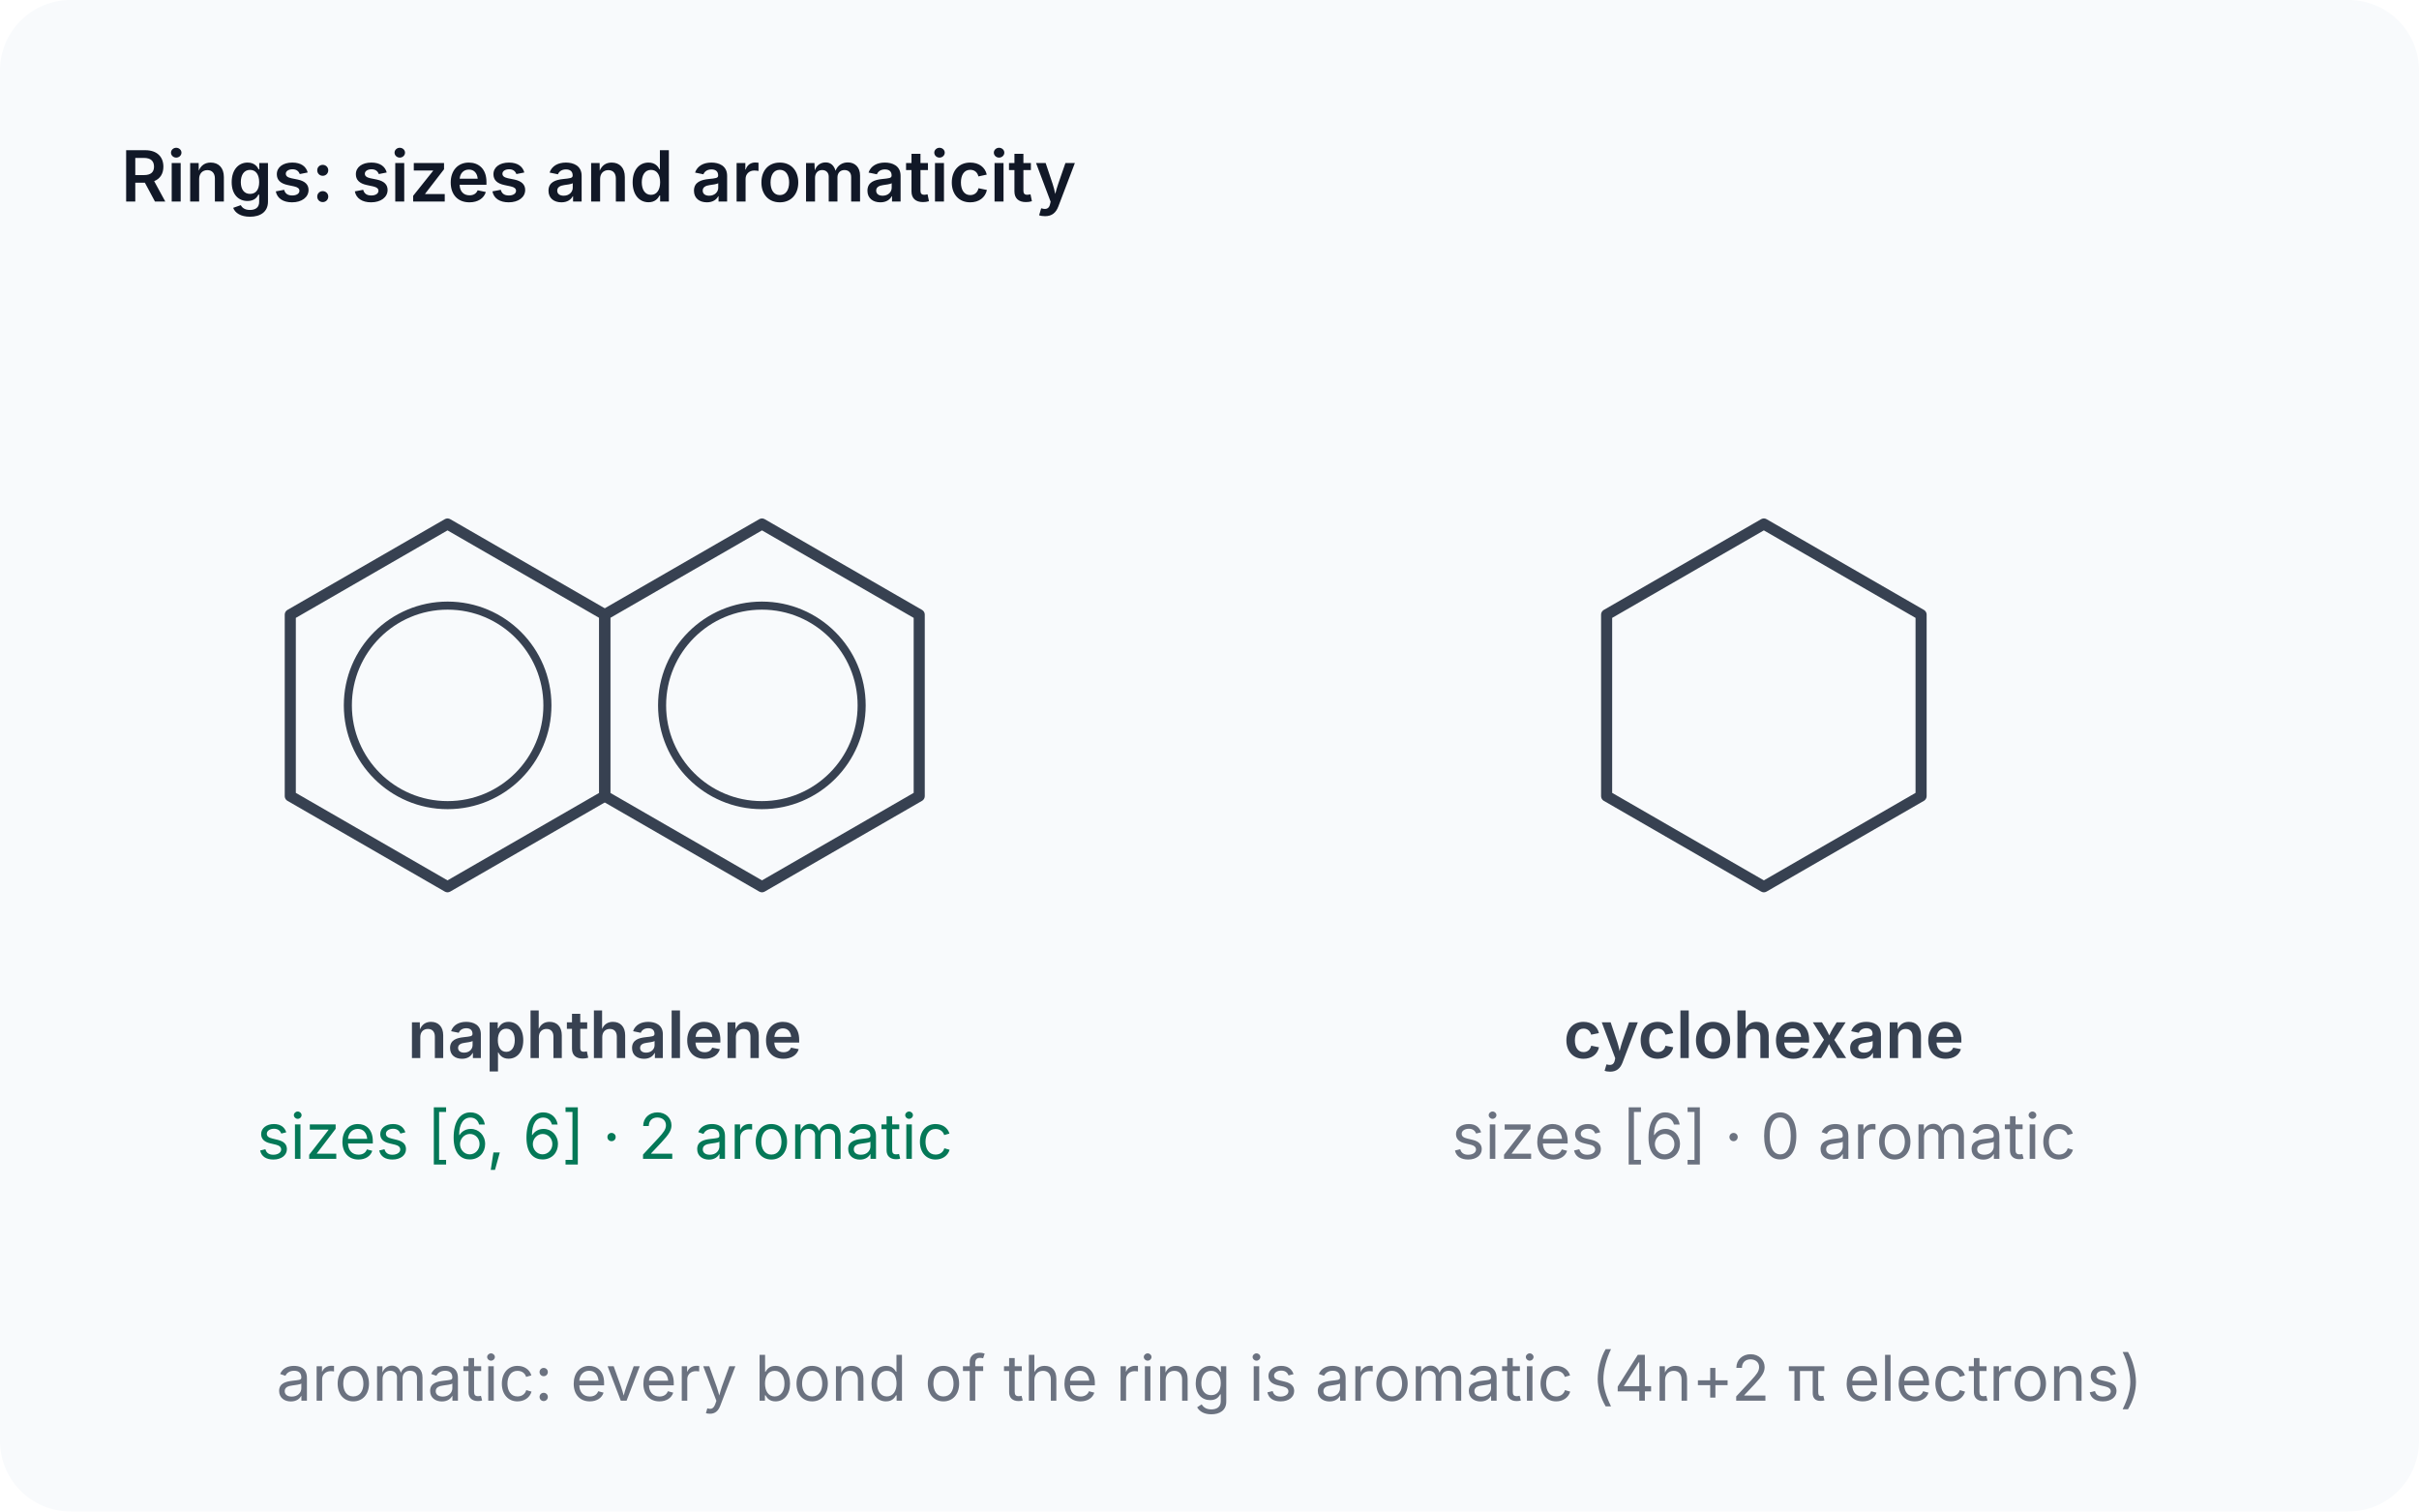
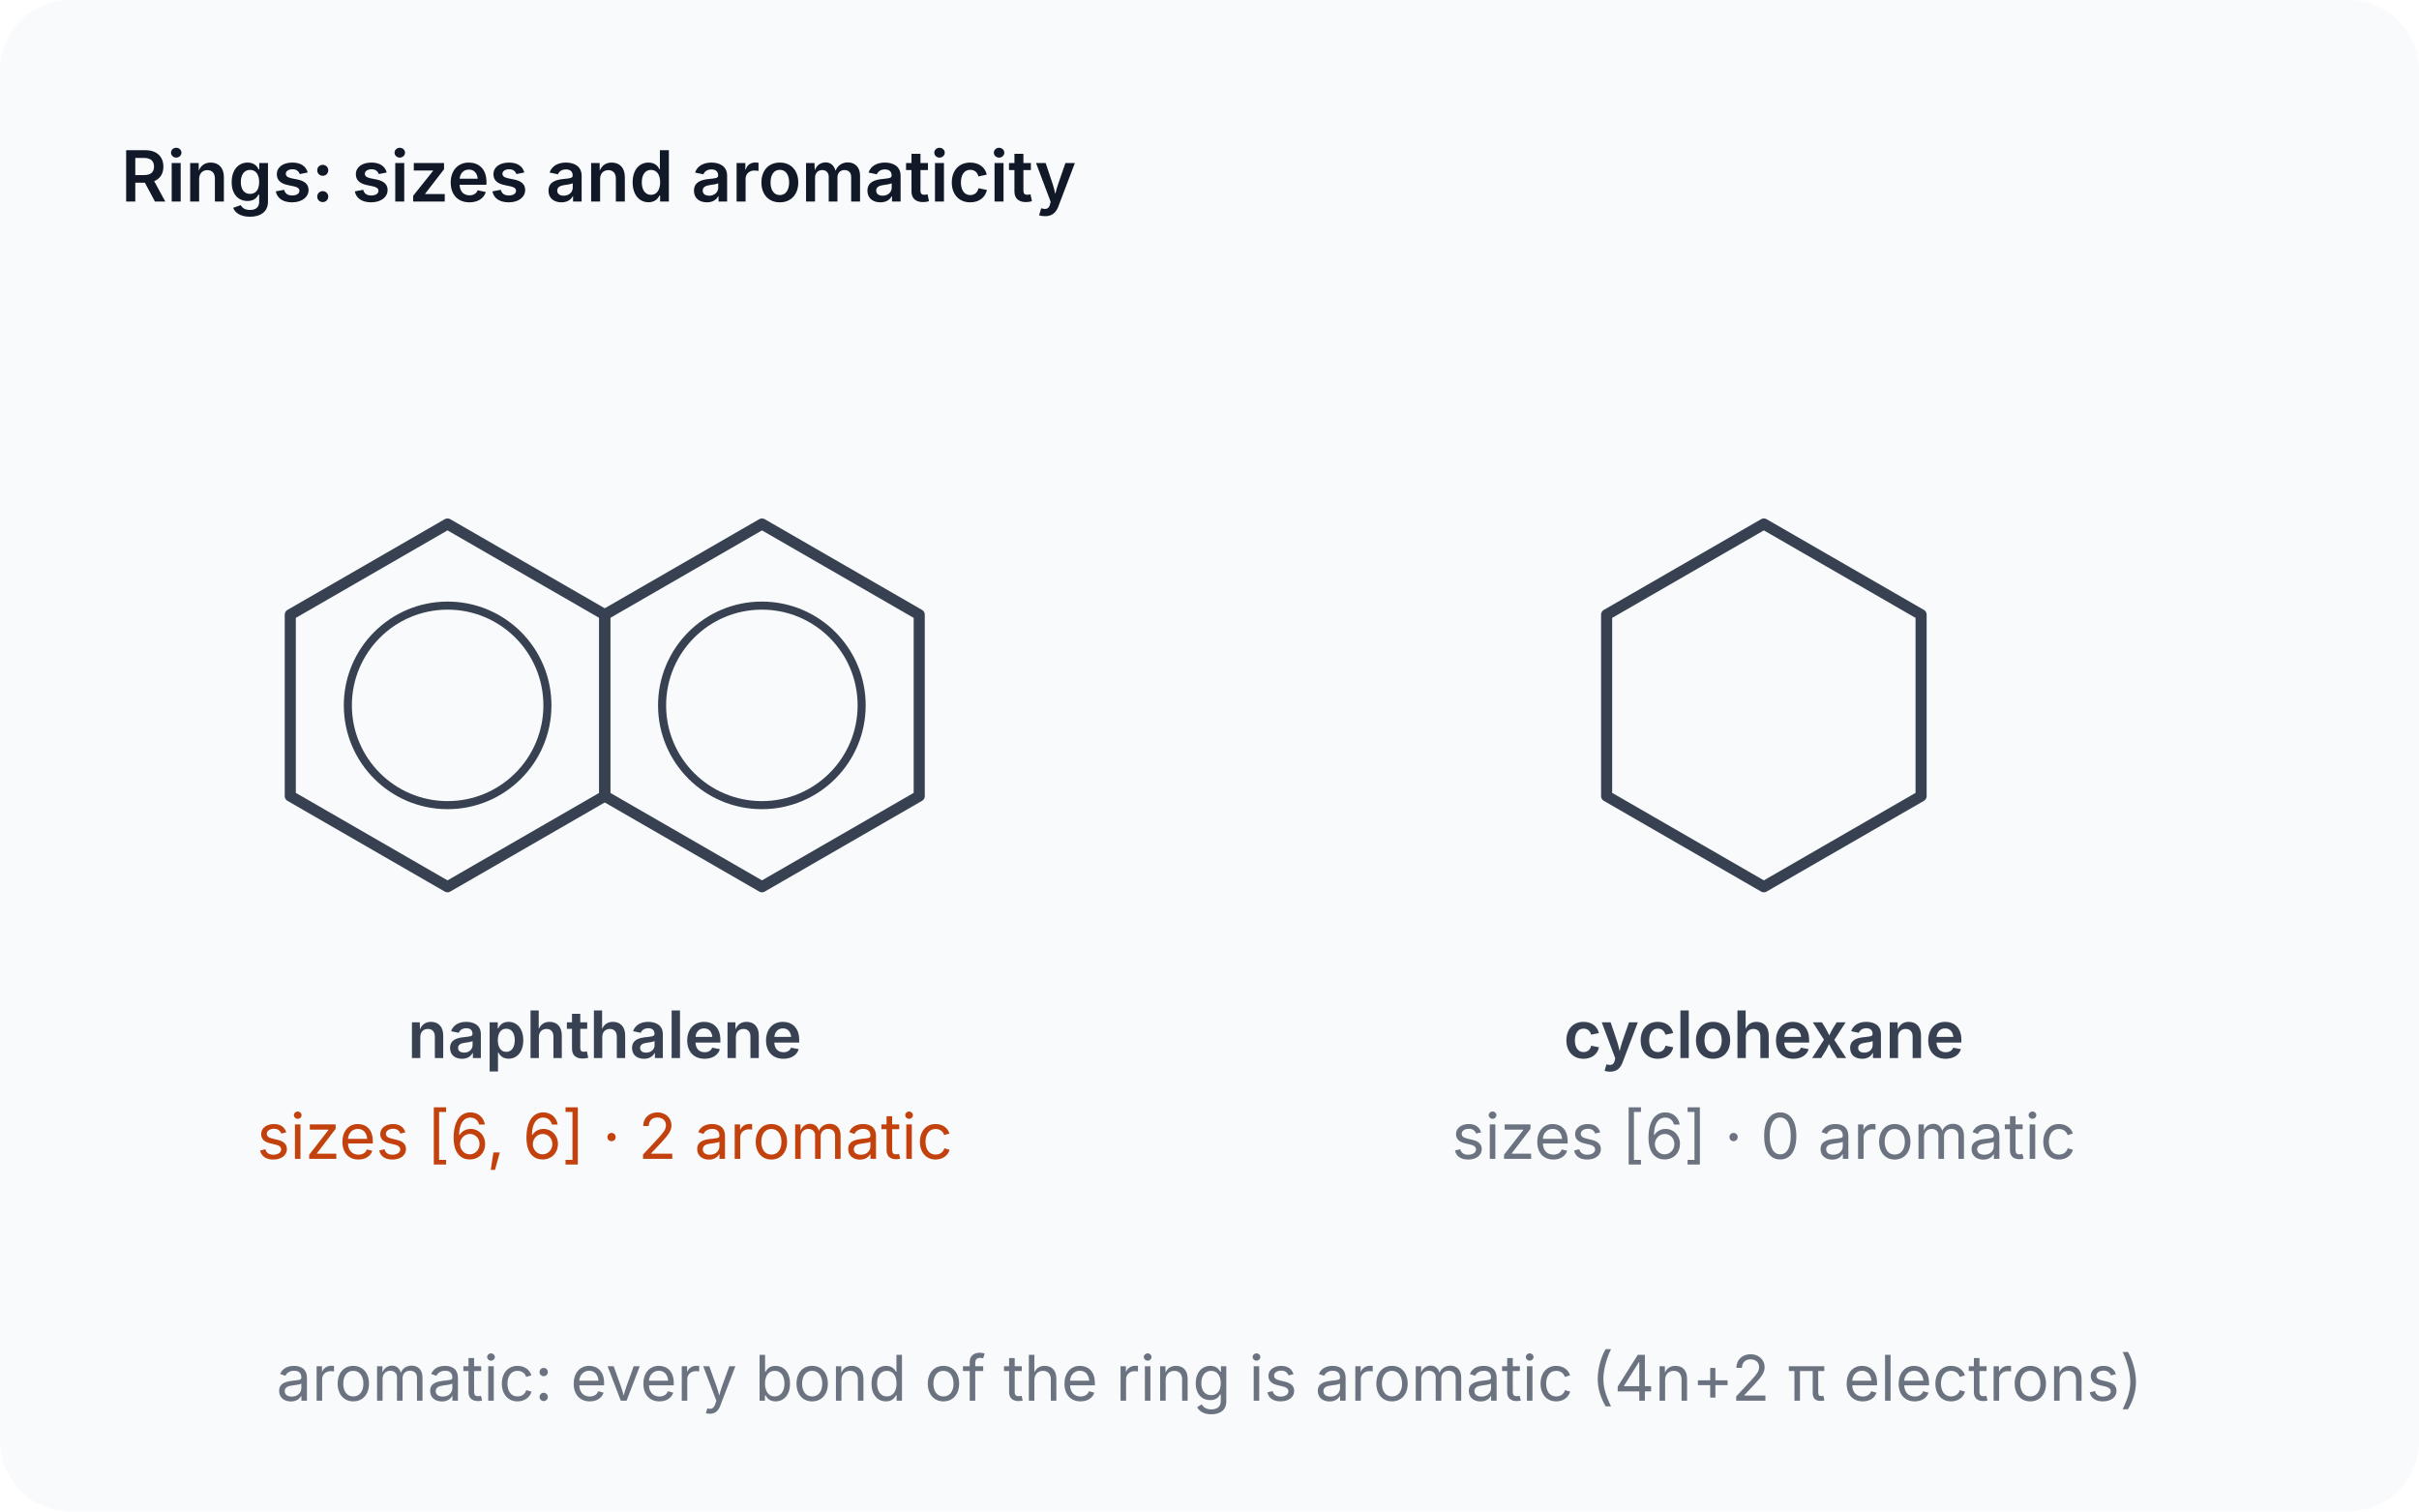
<svg xmlns="http://www.w3.org/2000/svg" viewBox="0 0 480 300" width="480" height="300" role="img">
  <rect x="0" y="0" width="480" height="300" rx="14" fill="#f8fafc" stroke="none" stroke-width="1.5" />
  <text x="24" y="40" font-size="14" fill="#111827" font-family="ui-sans-serif,system-ui,-apple-system,Segoe UI,sans-serif" text-anchor="start" font-weight="600">Rings: sizes and aromaticity</text>
  <path d="M88.8,104.0 L120.0,122.0 L120.0,158.0 L88.8,176.0 L57.6,158.0 L57.6,122.0 Z" fill="none" stroke="#374151" stroke-width="2.2" stroke-linecap="round" stroke-linejoin="round" />
  <circle cx="88.823" cy="140" r="19.8" fill="none" stroke="#374151" stroke-width="1.6" />
  <path d="M151.2,104.0 L182.4,122.0 L182.4,158.0 L151.2,176.0 L120.0,158.0 L120.0,122.0 Z" fill="none" stroke="#374151" stroke-width="2.2" stroke-linecap="round" stroke-linejoin="round" />
  <circle cx="151.177" cy="140" r="19.8" fill="none" stroke="#374151" stroke-width="1.6" />
  <text x="120" y="210" font-size="13" fill="#374151" font-family="ui-sans-serif,system-ui,-apple-system,Segoe UI,sans-serif" text-anchor="middle" font-weight="600">naphthalene</text>
-   <text x="120" y="230" font-size="12.5" fill="#047857" font-family="ui-sans-serif,system-ui,-apple-system,Segoe UI,sans-serif" text-anchor="middle" font-weight="normal">sizes [6, 6] · 2 aromatic</text>
+   <text x="120" y="230" font-size="12.5" fill="#c2410c" font-family="ui-sans-serif,system-ui,-apple-system,Segoe UI,sans-serif" text-anchor="middle" font-weight="normal">sizes [6, 6] · 2 aromatic</text>
  <path d="M350.0,104.0 L381.2,122.0 L381.2,158.0 L350.0,176.0 L318.8,158.0 L318.8,122.0 Z" fill="none" stroke="#374151" stroke-width="2.2" stroke-linecap="round" stroke-linejoin="round" />
  <text x="350" y="210" font-size="13" fill="#374151" font-family="ui-sans-serif,system-ui,-apple-system,Segoe UI,sans-serif" text-anchor="middle" font-weight="600">cyclohexane</text>
  <text x="350" y="230" font-size="12.5" fill="#6b7280" font-family="ui-sans-serif,system-ui,-apple-system,Segoe UI,sans-serif" text-anchor="middle" font-weight="normal">sizes [6] · 0 aromatic</text>
  <text x="240" y="278" font-size="12.5" fill="#6b7280" font-family="ui-sans-serif,system-ui,-apple-system,Segoe UI,sans-serif" text-anchor="middle" font-weight="normal">aromatic: every bond of the ring is aromatic (4n+2 π electrons)</text>
</svg>
